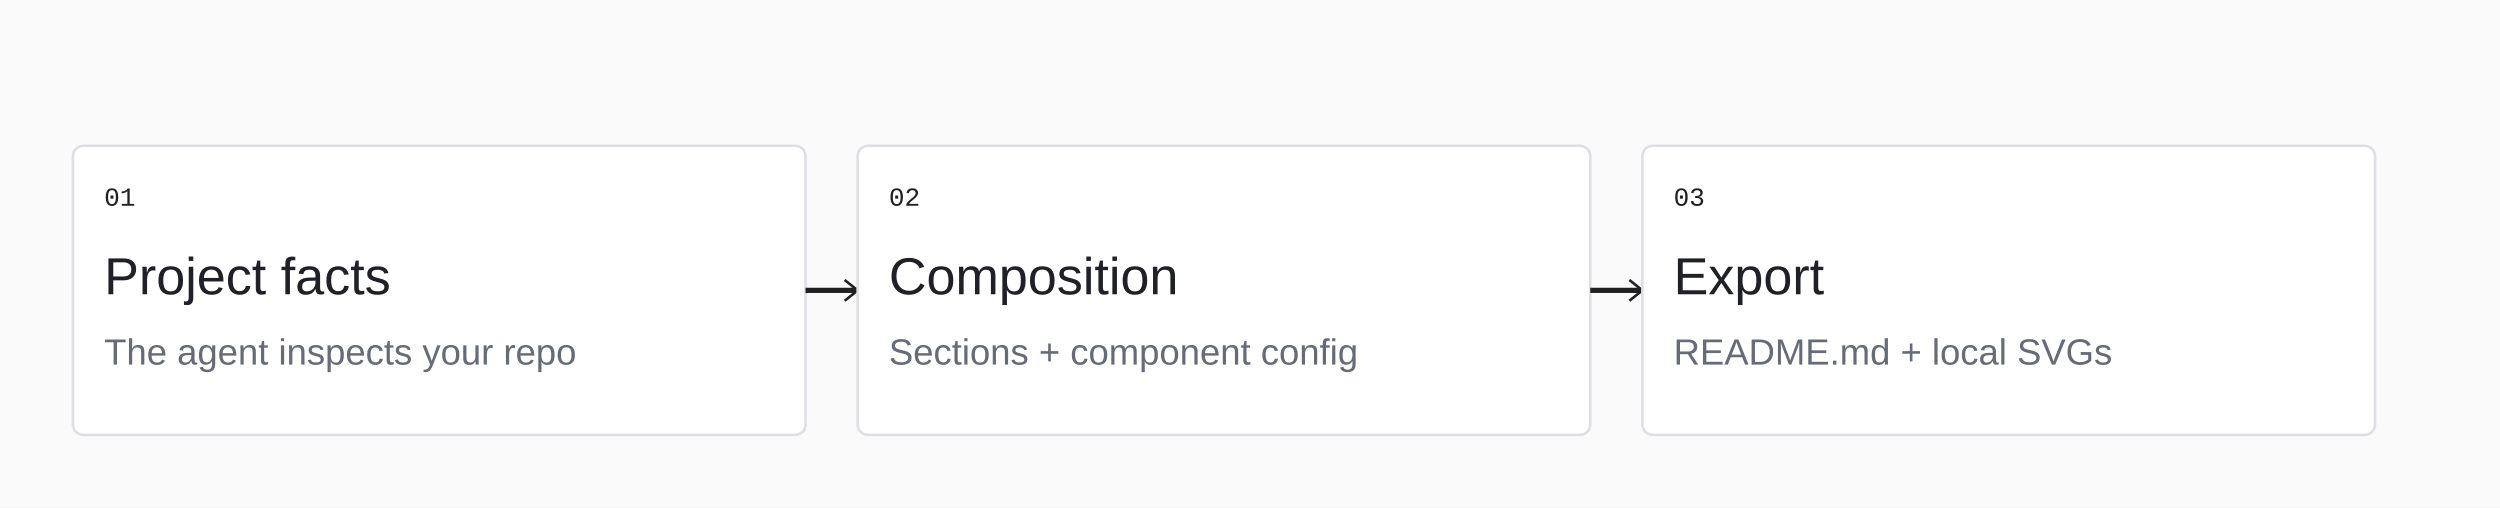
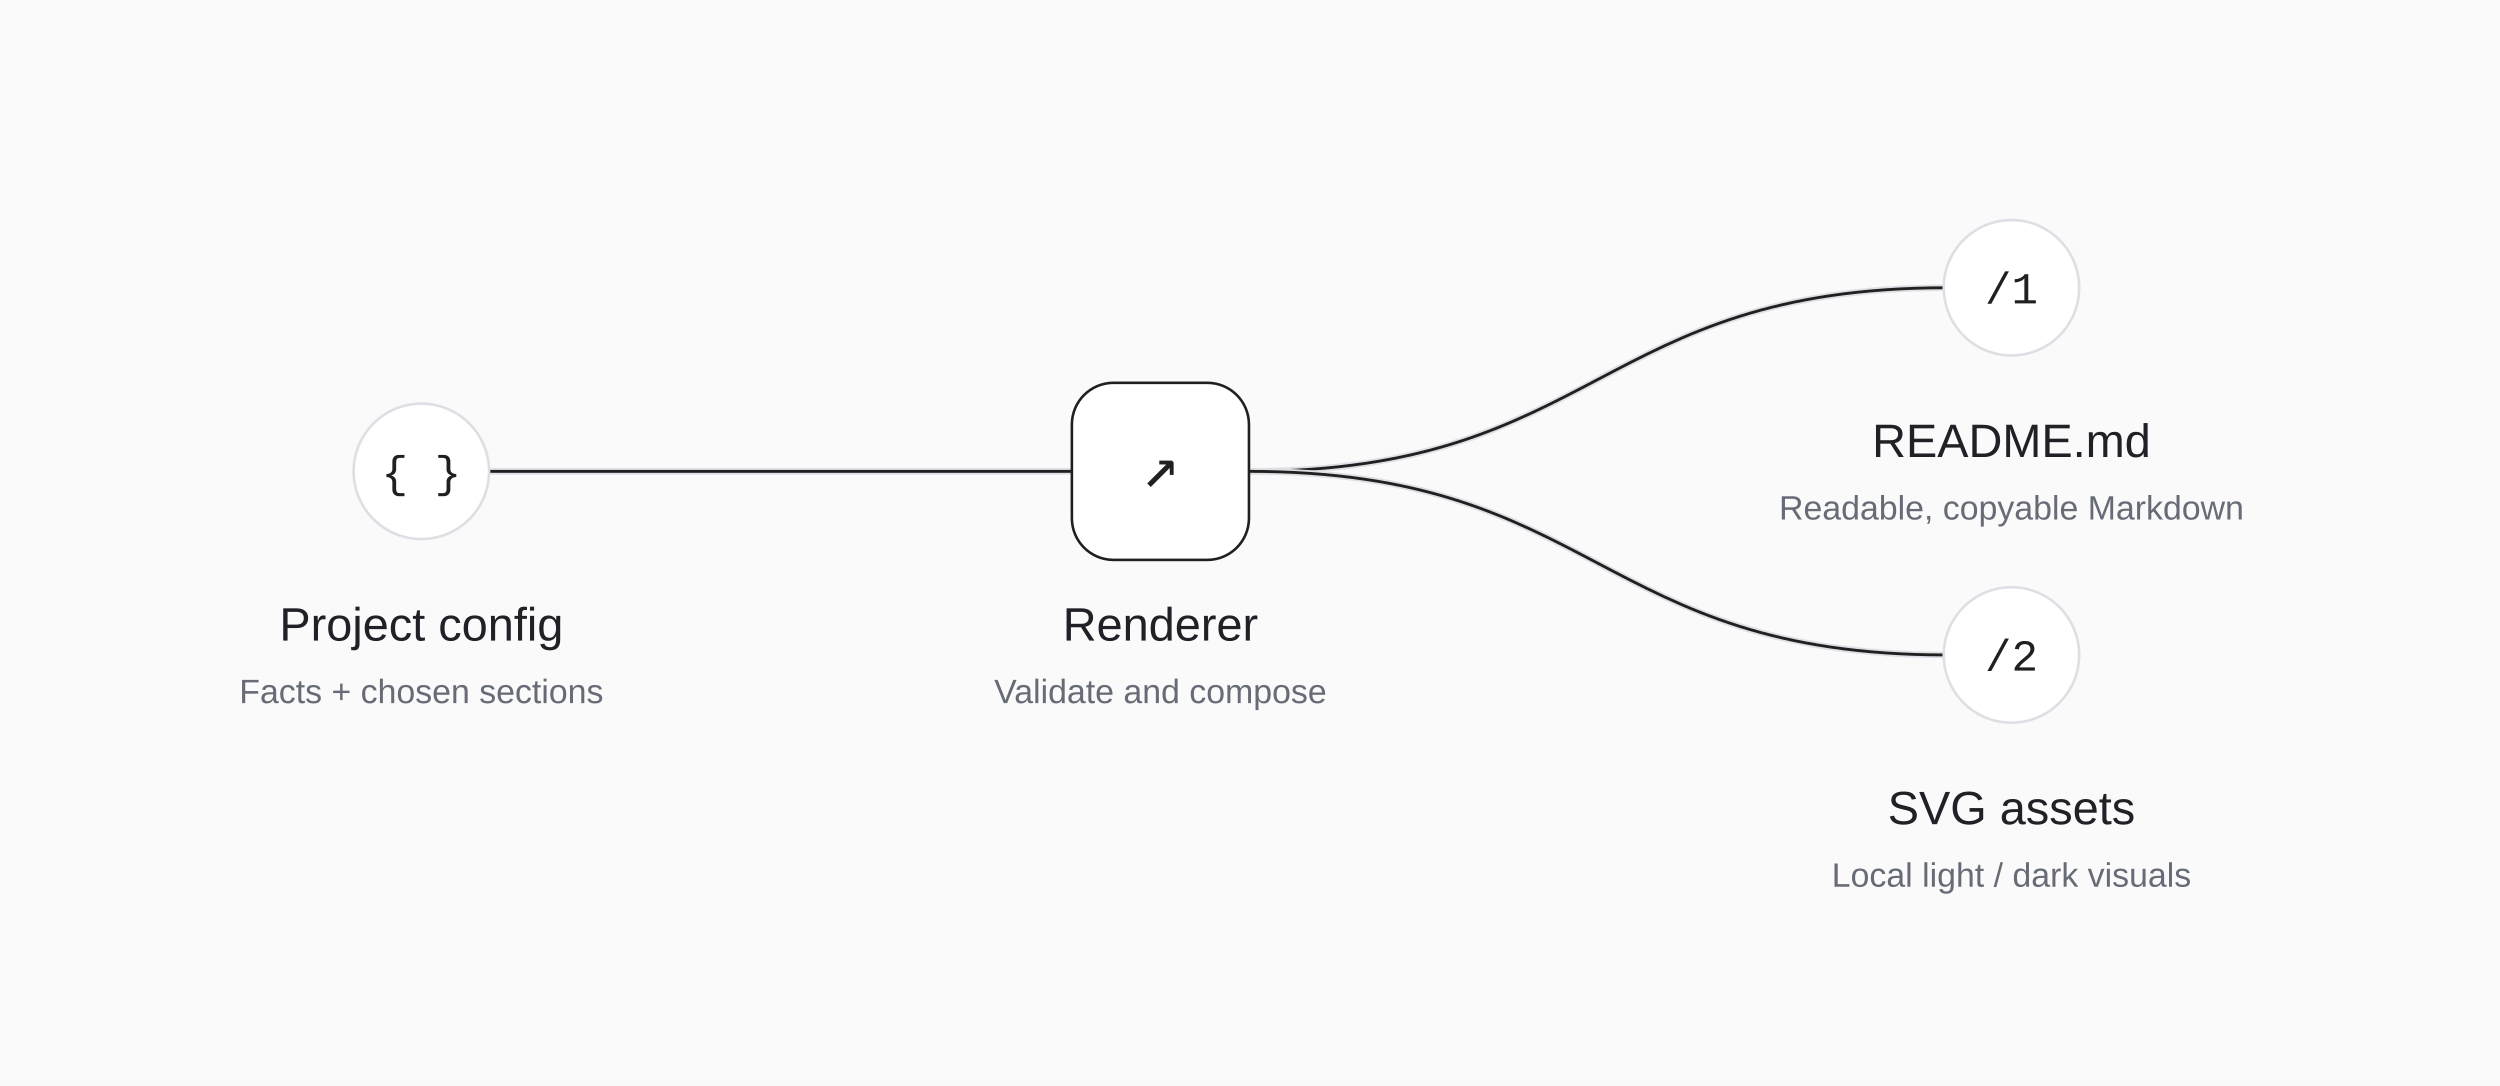
- <svg xmlns="http://www.w3.org/2000/svg" width="960" height="195" viewBox="0 0 960 195" role="img" aria-labelledby="title">
-   <rect x="0" y="0" width="960" height="195" rx="0" fill="#fafafa" stroke="none" />
-   <rect x="28" y="56" width="281.333" height="111" rx="4" fill="#ffffff" stroke="#dedfe5" />
-   <text x="40" y="79" font-family="'SFMono-Regular', Consolas, 'Liberation Mono', monospace" font-size="10" font-weight="400" fill="#202020" text-anchor="start">
-     <tspan x="40" dy="0">01</tspan>
+ <svg xmlns="http://www.w3.org/2000/svg" width="960" height="417" viewBox="0 0 960 417" role="img" aria-labelledby="title">
+   <rect x="0" y="0" width="960" height="417" rx="0" fill="#fafafa" stroke="none" />
+   <path d="M187.8 181C299.7 181 299.7 181 411.6 181" fill="none" stroke="#dedfe5" stroke-width="2.5" />
+   <path d="M187.8 181C299.7 181 299.7 181 411.6 181" fill="none" stroke="#202020" stroke-width="1.1" />
+   <path d="M479.6 181C613.5 181 613.5 110.5 747.4 110.5" fill="none" stroke="#dedfe5" stroke-width="2.5" />
+   <path d="M479.6 181C613.5 181 613.5 110.5 747.4 110.5" fill="none" stroke="#202020" stroke-width="1.1" />
+   <path d="M479.6 181C613.5 181 613.5 251.5 747.4 251.5" fill="none" stroke="#dedfe5" stroke-width="2.5" />
+   <path d="M479.6 181C613.5 181 613.5 251.5 747.4 251.5" fill="none" stroke="#202020" stroke-width="1.1" />
+   <circle cx="161.8" cy="181" r="26" fill="#ffffff" stroke="#dedfe5" />
+   <text x="161.8" y="187" font-family="'SFMono-Regular', Consolas, 'Liberation Mono', monospace" font-size="17" font-weight="500" fill="#202020" text-anchor="middle">
+     <tspan x="161.8" dy="0">{ }</tspan>
  </text>
-   <text x="40" y="113" font-family="-apple-system, BlinkMacSystemFont, 'Segoe UI', Arial, sans-serif" font-size="20" font-weight="500" fill="#202126" text-anchor="start">
-     <tspan x="40" dy="0">Project facts</tspan>
+   <text x="161.8" y="246" font-family="-apple-system, BlinkMacSystemFont, 'Segoe UI', Arial, sans-serif" font-size="18" font-weight="500" fill="#202126" text-anchor="middle">
+     <tspan x="161.8" dy="0">Project config</tspan>
  </text>
-   <text x="40" y="140" font-family="-apple-system, BlinkMacSystemFont, 'Segoe UI', Arial, sans-serif" font-size="14" font-weight="400" fill="#666b76" text-anchor="start">
-     <tspan x="40" dy="0">The agent inspects your repo</tspan>
+   <text x="161.8" y="270" font-family="-apple-system, BlinkMacSystemFont, 'Segoe UI', Arial, sans-serif" font-size="13" font-weight="400" fill="#666b76" text-anchor="middle">
+     <tspan x="161.8" dy="0">Facts + chosen sections</tspan>
  </text>
-   <path d="M309.333 111.5L329.333 111.5" stroke="#202020" stroke-width="2" fill="none" />
-   <path d="M324.333 107.5l5 4-5 4" stroke="#202020" fill="none" />
-   <rect x="329.333" y="56" width="281.333" height="111" rx="4" fill="#ffffff" stroke="#dedfe5" />
-   <text x="341.333" y="79" font-family="'SFMono-Regular', Consolas, 'Liberation Mono', monospace" font-size="10" font-weight="400" fill="#202020" text-anchor="start">
-     <tspan x="341.333" dy="0">02</tspan>
+   <rect x="411.6" y="147" width="68" height="68" rx="16" fill="#ffffff" stroke="#202020" />
+   <text x="445.6" y="187" font-family="'SFMono-Regular', Consolas, 'Liberation Mono', monospace" font-size="24" font-weight="500" fill="#202020" text-anchor="middle">
+     <tspan x="445.6" dy="0">↗</tspan>
  </text>
-   <text x="341.333" y="113" font-family="-apple-system, BlinkMacSystemFont, 'Segoe UI', Arial, sans-serif" font-size="20" font-weight="500" fill="#202126" text-anchor="start">
-     <tspan x="341.333" dy="0">Composition</tspan>
+   <text x="445.6" y="246" font-family="-apple-system, BlinkMacSystemFont, 'Segoe UI', Arial, sans-serif" font-size="18" font-weight="500" fill="#202126" text-anchor="middle">
+     <tspan x="445.6" dy="0">Renderer</tspan>
  </text>
-   <text x="341.333" y="140" font-family="-apple-system, BlinkMacSystemFont, 'Segoe UI', Arial, sans-serif" font-size="14" font-weight="400" fill="#666b76" text-anchor="start">
-     <tspan x="341.333" dy="0">Sections + component config</tspan>
+   <text x="445.6" y="270" font-family="-apple-system, BlinkMacSystemFont, 'Segoe UI', Arial, sans-serif" font-size="13" font-weight="400" fill="#666b76" text-anchor="middle">
+     <tspan x="445.6" dy="0">Validate and compose</tspan>
  </text>
-   <path d="M610.667 111.5L630.667 111.5" stroke="#202020" stroke-width="2" fill="none" />
-   <path d="M625.667 107.5l5 4-5 4" stroke="#202020" fill="none" />
-   <rect x="630.667" y="56" width="281.333" height="111" rx="4" fill="#ffffff" stroke="#dedfe5" />
-   <text x="642.667" y="79" font-family="'SFMono-Regular', Consolas, 'Liberation Mono', monospace" font-size="10" font-weight="400" fill="#202020" text-anchor="start">
-     <tspan x="642.667" dy="0">03</tspan>
+   <circle cx="772.4" cy="110.5" r="26" fill="#ffffff" stroke="#dedfe5" />
+   <text x="772.4" y="116.5" font-family="'SFMono-Regular', Consolas, 'Liberation Mono', monospace" font-size="17" font-weight="500" fill="#202020" text-anchor="middle">
+     <tspan x="772.4" dy="0">/1</tspan>
  </text>
-   <text x="642.667" y="113" font-family="-apple-system, BlinkMacSystemFont, 'Segoe UI', Arial, sans-serif" font-size="20" font-weight="500" fill="#202126" text-anchor="start">
-     <tspan x="642.667" dy="0">Export</tspan>
+   <text x="772.4" y="175.5" font-family="-apple-system, BlinkMacSystemFont, 'Segoe UI', Arial, sans-serif" font-size="18" font-weight="500" fill="#202126" text-anchor="middle">
+     <tspan x="772.4" dy="0">README.md</tspan>
  </text>
-   <text x="642.667" y="140" font-family="-apple-system, BlinkMacSystemFont, 'Segoe UI', Arial, sans-serif" font-size="14" font-weight="400" fill="#666b76" text-anchor="start">
-     <tspan x="642.667" dy="0">README.md + local SVGs</tspan>
+   <text x="772.4" y="199.5" font-family="-apple-system, BlinkMacSystemFont, 'Segoe UI', Arial, sans-serif" font-size="13" font-weight="400" fill="#666b76" text-anchor="middle">
+     <tspan x="772.4" dy="0">Readable, copyable Markdown</tspan>
+   </text>
+   <circle cx="772.4" cy="251.5" r="26" fill="#ffffff" stroke="#dedfe5" />
+   <text x="772.4" y="257.5" font-family="'SFMono-Regular', Consolas, 'Liberation Mono', monospace" font-size="17" font-weight="500" fill="#202020" text-anchor="middle">
+     <tspan x="772.4" dy="0">/2</tspan>
+   </text>
+   <text x="772.4" y="316.5" font-family="-apple-system, BlinkMacSystemFont, 'Segoe UI', Arial, sans-serif" font-size="18" font-weight="500" fill="#202126" text-anchor="middle">
+     <tspan x="772.4" dy="0">SVG assets</tspan>
+   </text>
+   <text x="772.4" y="340.5" font-family="-apple-system, BlinkMacSystemFont, 'Segoe UI', Arial, sans-serif" font-size="13" font-weight="400" fill="#666b76" text-anchor="middle">
+     <tspan x="772.4" dy="0">Local light / dark visuals</tspan>
  </text>
</svg>
